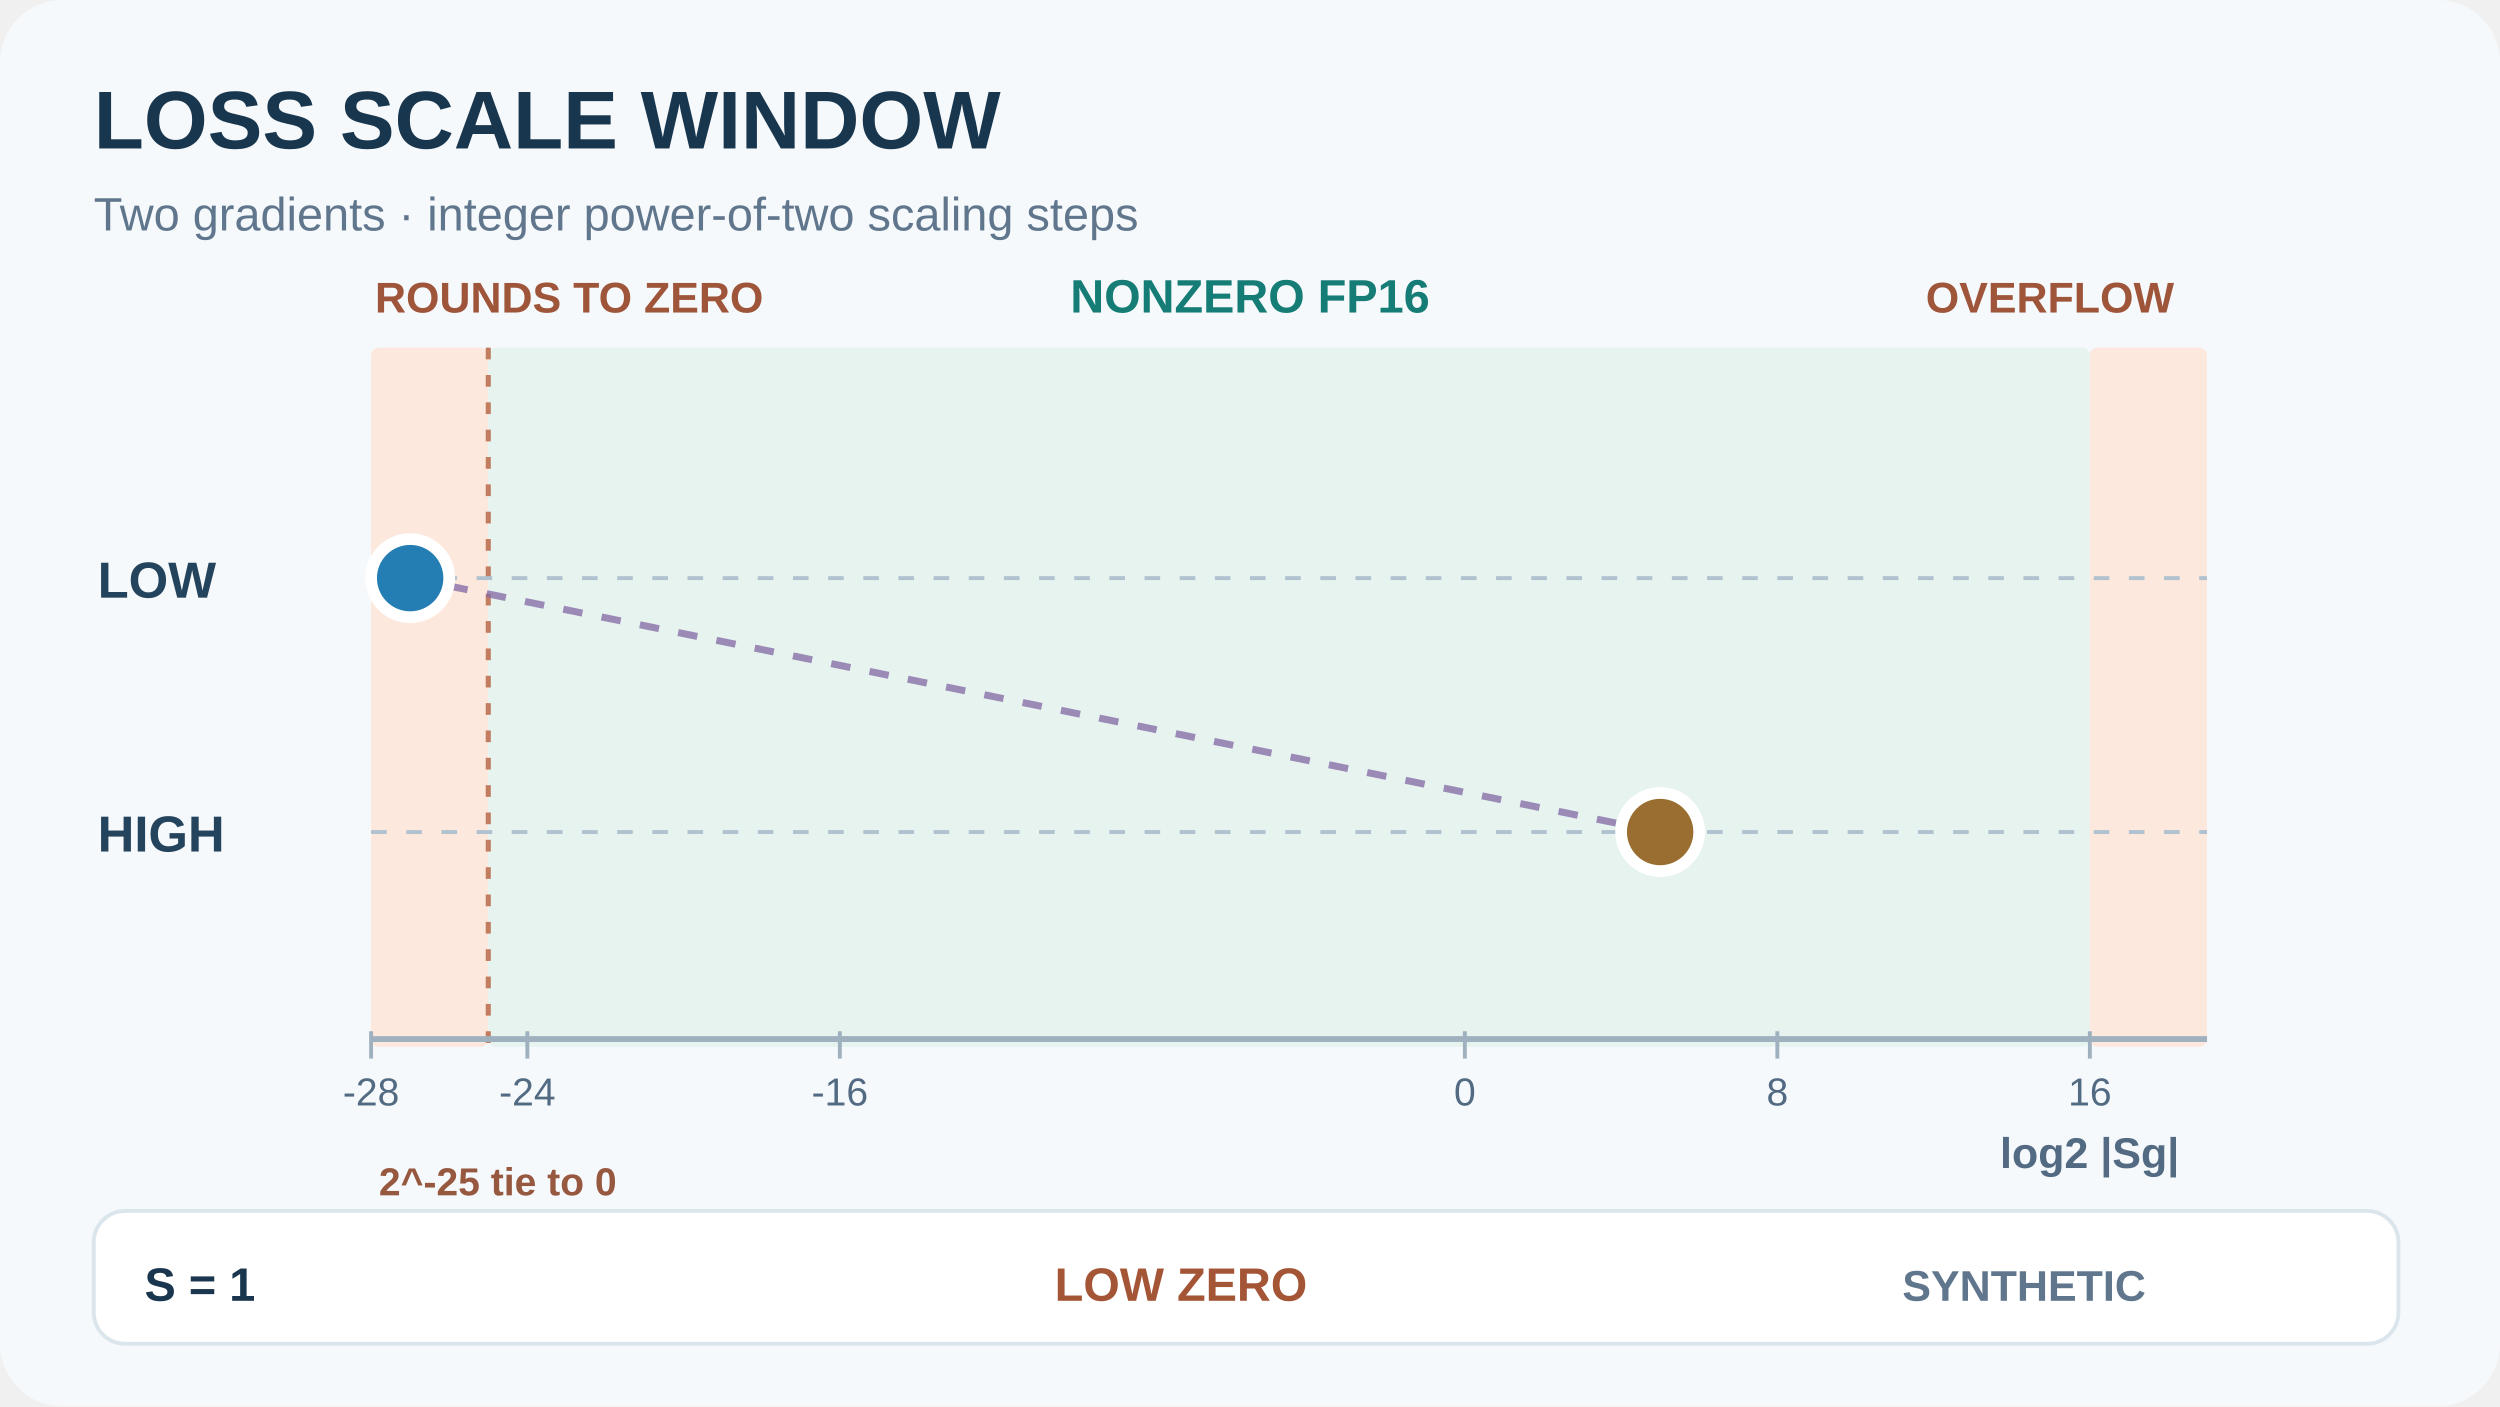
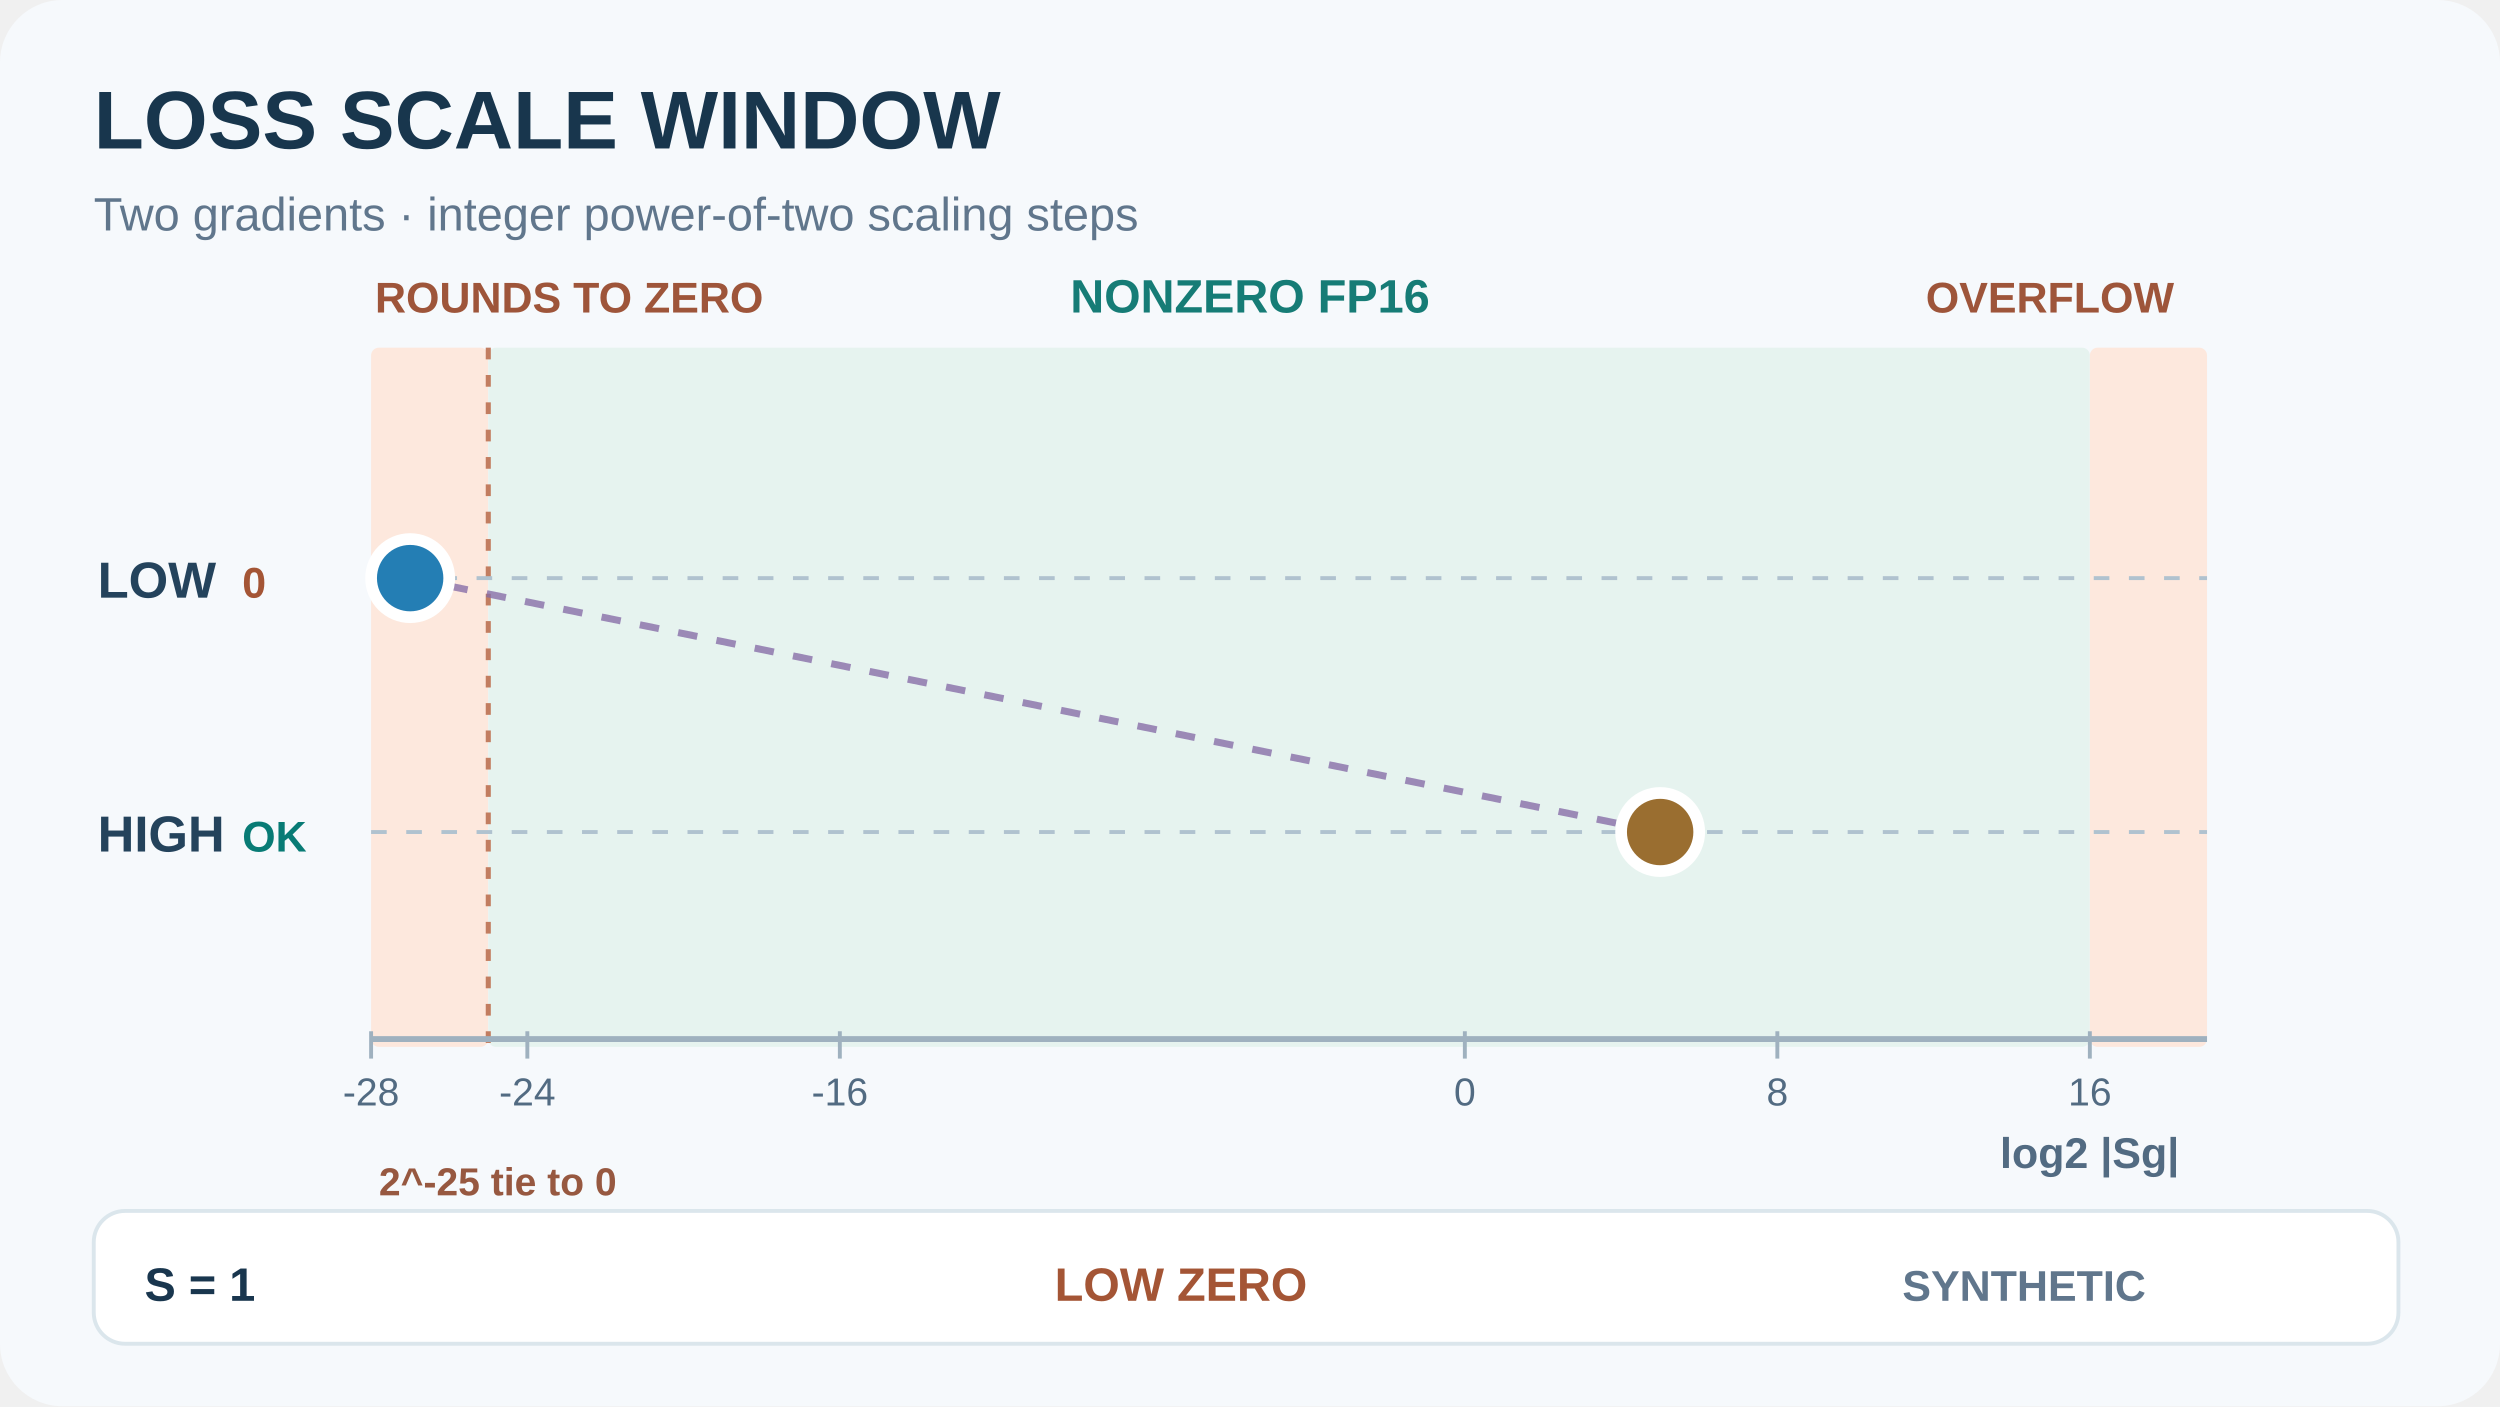
<svg xmlns="http://www.w3.org/2000/svg" width="640" height="360" viewBox="0 0 640 360" role="img" aria-labelledby="t d">
  <style>text{font-family:Arial,Helvetica,sans-serif}.motion-only{} .reduced-only{display:none}@media(prefers-reduced-motion:reduce){.motion-only{display:none!important}.reduced-only{display:inline!important}}</style>
  <rect width="640" height="360" rx="16" fill="#f6f9fc" />
  <text x="24" y="38" font-size="21" fill="#18364d" font-weight="750">LOSS SCALE WINDOW</text>
  <text x="24" y="59" font-size="12" fill="#60768c" font-weight="500">Two gradients · integer power-of-two scaling steps</text>
  <rect x="95" y="89" width="30" height="179" rx="2" fill="#fde8dd" stroke="none" />
  <rect x="125" y="89" width="410" height="179" rx="2" fill="#e6f3ef" stroke="none" />
  <rect x="535" y="89" width="30" height="179" rx="2" fill="#fde8dd" stroke="none" />
  <text x="96" y="80" font-size="11" fill="#9e553a" font-weight="700">ROUNDS TO ZERO</text>
  <text x="274" y="80" font-size="12" fill="#167c76" font-weight="700">NONZERO FP16</text>
  <text x="493" y="80" font-size="11" fill="#9e553a" font-weight="700">OVERFLOW</text>
  <line x1="125" y1="89" x2="125" y2="268" stroke="#c27d60" stroke-width="1.3" stroke-dasharray="3 4" />
  <line x1="95" y1="266" x2="565" y2="266" stroke="#9fb1bf" stroke-width="1.5" />
  <line x1="95" y1="264" x2="95" y2="271" stroke="#9fb1bf" />
  <text x="95" y="283" font-size="10" fill="#526b82" font-weight="500" text-anchor="middle">-28</text>
  <line x1="135" y1="264" x2="135" y2="271" stroke="#9fb1bf" />
  <text x="135" y="283" font-size="10" fill="#526b82" font-weight="500" text-anchor="middle">-24</text>
  <line x1="215" y1="264" x2="215" y2="271" stroke="#9fb1bf" />
  <text x="215" y="283" font-size="10" fill="#526b82" font-weight="500" text-anchor="middle">-16</text>
  <line x1="375" y1="264" x2="375" y2="271" stroke="#9fb1bf" />
  <text x="375" y="283" font-size="10" fill="#526b82" font-weight="500" text-anchor="middle">0</text>
  <line x1="455" y1="264" x2="455" y2="271" stroke="#9fb1bf" />
  <text x="455" y="283" font-size="10" fill="#526b82" font-weight="500" text-anchor="middle">8</text>
  <line x1="535" y1="264" x2="535" y2="271" stroke="#9fb1bf" />
  <text x="535" y="283" font-size="10" fill="#526b82" font-weight="500" text-anchor="middle">16</text>
  <text x="512" y="299" font-size="11" fill="#526b82" font-weight="700">log2 |Sg|</text>
  <text x="25" y="153" font-size="13" fill="#24435c" font-weight="700">LOW</text>
  <line x1="95" y1="148" x2="565" y2="148" stroke="#b0c2cf" stroke-width="1" stroke-dasharray="4 5" />
  <g aria-label="Common-scale translation: the two pre-rounding log magnitudes remain 32 exponents apart">
    <line class="motion-only" data-teaching-role="common-scale-span" x1="105" y1="148" x2="425" y2="213" stroke="#856ba7" stroke-width="1.8" stroke-dasharray="5 5" opacity="0.78">
      <animate attributeName="x1" values="105;115;125;135;145;155;165;175;185;195;205;215;225;225;215;205;195;185;175;165;155;145;135;125;115;105;105" keyTimes="0;0.038;0.077;0.115;0.154;0.192;0.231;0.269;0.308;0.346;0.385;0.423;0.462;0.5;0.538;0.577;0.615;0.654;0.692;0.731;0.769;0.808;0.846;0.885;0.923;0.962;1" calcMode="discrete" dur="12s" repeatCount="indefinite" />
      <animate attributeName="x2" values="425;435;445;455;465;475;485;495;505;515;525;535;545;545;535;525;515;505;495;485;475;465;455;445;435;425;425" keyTimes="0;0.038;0.077;0.115;0.154;0.192;0.231;0.269;0.308;0.346;0.385;0.423;0.462;0.5;0.538;0.577;0.615;0.654;0.692;0.731;0.769;0.808;0.846;0.885;0.923;0.962;1" calcMode="discrete" dur="12s" repeatCount="indefinite" />
    </line>
    <line class="reduced-only" data-teaching-role="common-scale-span" x1="205" y1="148" x2="525" y2="213" stroke="#856ba7" stroke-width="1.8" stroke-dasharray="5 5" opacity="0.78" />
  </g>
  <circle class="motion-only" cx="105" cy="148" r="10" fill="#247eb4" stroke="#ffffff" stroke-width="3">
    <animate attributeName="cx" values="105;115;125;135;145;155;165;175;185;195;205;215;225;225;215;205;195;185;175;165;155;145;135;125;115;105;105" keyTimes="0;0.038;0.077;0.115;0.154;0.192;0.231;0.269;0.308;0.346;0.385;0.423;0.462;0.5;0.538;0.577;0.615;0.654;0.692;0.731;0.769;0.808;0.846;0.885;0.923;0.962;1" calcMode="discrete" dur="12s" repeatCount="indefinite" />
  </circle>
  <circle class="reduced-only" cx="205" cy="148" r="10" fill="#247eb4" stroke="#ffffff" stroke-width="3" />
  <text x="25" y="218" font-size="13" fill="#24435c" font-weight="700">HIGH</text>
  <line x1="95" y1="213" x2="565" y2="213" stroke="#b0c2cf" stroke-width="1" stroke-dasharray="4 5" />
  <circle class="motion-only" cx="425" cy="213" r="10" fill="#9a6e30" stroke="#ffffff" stroke-width="3">
    <animate attributeName="cx" values="425;435;445;455;465;475;485;495;505;515;525;535;545;545;535;525;515;505;495;485;475;465;455;445;435;425;425" keyTimes="0;0.038;0.077;0.115;0.154;0.192;0.231;0.269;0.308;0.346;0.385;0.423;0.462;0.5;0.538;0.577;0.615;0.654;0.692;0.731;0.769;0.808;0.846;0.885;0.923;0.962;1" calcMode="discrete" dur="12s" repeatCount="indefinite" />
  </circle>
  <circle class="reduced-only" cx="525" cy="213" r="10" fill="#9a6e30" stroke="#ffffff" stroke-width="3" />
+   <g data-teaching-role="rounded-outcomes" aria-label="Rounded binary16 outcomes by gradient: 0 means underflow, OK nonzero finite, INF overflow">
+     <g class="motion-only">
+       <text x="62" y="153" font-size="11" fill="#a45535" font-weight="700" opacity="1">0<animate attributeName="opacity" values="1;1;1;0;0;0;0;0;0;0;0;0;0;0;0;0;0;0;0;0;0;0;0;1;1;1;1" keyTimes="0;0.038;0.077;0.115;0.154;0.192;0.231;0.269;0.308;0.346;0.385;0.423;0.462;0.5;0.538;0.577;0.615;0.654;0.692;0.731;0.769;0.808;0.846;0.885;0.923;0.962;1" calcMode="discrete" dur="12s" repeatCount="indefinite" />
+       </text>
+       <text x="62" y="153" font-size="11" fill="#087b75" font-weight="700" opacity="0">OK<animate attributeName="opacity" values="0;0;0;1;1;1;1;1;1;1;1;1;1;1;1;1;1;1;1;1;1;1;1;0;0;0;0" keyTimes="0;0.038;0.077;0.115;0.154;0.192;0.231;0.269;0.308;0.346;0.385;0.423;0.462;0.5;0.538;0.577;0.615;0.654;0.692;0.731;0.769;0.808;0.846;0.885;0.923;0.962;1" calcMode="discrete" dur="12s" repeatCount="indefinite" />
+       </text>
+       <text x="62" y="218" font-size="11" fill="#087b75" font-weight="700" opacity="1">OK<animate attributeName="opacity" values="1;1;1;1;1;1;1;1;1;1;1;0;0;0;0;1;1;1;1;1;1;1;1;1;1;1;1" keyTimes="0;0.038;0.077;0.115;0.154;0.192;0.231;0.269;0.308;0.346;0.385;0.423;0.462;0.5;0.538;0.577;0.615;0.654;0.692;0.731;0.769;0.808;0.846;0.885;0.923;0.962;1" calcMode="discrete" dur="12s" repeatCount="indefinite" />
+       </text>
+       <text x="62" y="218" font-size="11" fill="#a45535" font-weight="700" opacity="0">INF<animate attributeName="opacity" values="0;0;0;0;0;0;0;0;0;0;0;1;1;1;1;0;0;0;0;0;0;0;0;0;0;0;0" keyTimes="0;0.038;0.077;0.115;0.154;0.192;0.231;0.269;0.308;0.346;0.385;0.423;0.462;0.5;0.538;0.577;0.615;0.654;0.692;0.731;0.769;0.808;0.846;0.885;0.923;0.962;1" calcMode="discrete" dur="12s" repeatCount="indefinite" />
+       </text>
+     </g>
+     <g class="reduced-only">
+       <text x="62" y="153" font-size="11" fill="#087b75" font-weight="700">OK</text>
+       <text x="62" y="218" font-size="11" fill="#087b75" font-weight="700">OK</text>
+     </g>
+   </g>
  <rect x="24" y="310" width="590" height="34" rx="8" fill="#ffffff" stroke="#dbe6ec" />
  <g class="motion-only" aria-label="Current loss scale and observed representability">
    <text x="37" y="333" font-size="12" font-family="Arial,Helvetica,sans-serif" fill="#19364e" font-weight="700" opacity="1">S = 1<animate attributeName="opacity" values="1;0;0;0;0;0;0;0;0;0;0;0;0;0;0;0;0;0;0;0;0;0;0;0;0;1;1" keyTimes="0;0.038;0.077;0.115;0.154;0.192;0.231;0.269;0.308;0.346;0.385;0.423;0.462;0.5;0.538;0.577;0.615;0.654;0.692;0.731;0.769;0.808;0.846;0.885;0.923;0.962;1" calcMode="discrete" dur="12s" repeatCount="indefinite" />
    </text>
    <text x="37" y="333" font-size="12" font-family="Arial,Helvetica,sans-serif" fill="#19364e" font-weight="700" opacity="0">S = 2<animate attributeName="opacity" values="0;1;0;0;0;0;0;0;0;0;0;0;0;0;0;0;0;0;0;0;0;0;0;0;1;0;0" keyTimes="0;0.038;0.077;0.115;0.154;0.192;0.231;0.269;0.308;0.346;0.385;0.423;0.462;0.5;0.538;0.577;0.615;0.654;0.692;0.731;0.769;0.808;0.846;0.885;0.923;0.962;1" calcMode="discrete" dur="12s" repeatCount="indefinite" />
    </text>
    <text x="37" y="333" font-size="12" font-family="Arial,Helvetica,sans-serif" fill="#19364e" font-weight="700" opacity="0">S = 4<animate attributeName="opacity" values="0;0;1;0;0;0;0;0;0;0;0;0;0;0;0;0;0;0;0;0;0;0;0;1;0;0;0" keyTimes="0;0.038;0.077;0.115;0.154;0.192;0.231;0.269;0.308;0.346;0.385;0.423;0.462;0.5;0.538;0.577;0.615;0.654;0.692;0.731;0.769;0.808;0.846;0.885;0.923;0.962;1" calcMode="discrete" dur="12s" repeatCount="indefinite" />
    </text>
    <text x="37" y="333" font-size="12" font-family="Arial,Helvetica,sans-serif" fill="#19364e" font-weight="700" opacity="0">S = 8<animate attributeName="opacity" values="0;0;0;1;0;0;0;0;0;0;0;0;0;0;0;0;0;0;0;0;0;0;1;0;0;0;0" keyTimes="0;0.038;0.077;0.115;0.154;0.192;0.231;0.269;0.308;0.346;0.385;0.423;0.462;0.5;0.538;0.577;0.615;0.654;0.692;0.731;0.769;0.808;0.846;0.885;0.923;0.962;1" calcMode="discrete" dur="12s" repeatCount="indefinite" />
    </text>
    <text x="37" y="333" font-size="12" font-family="Arial,Helvetica,sans-serif" fill="#19364e" font-weight="700" opacity="0">S = 16<animate attributeName="opacity" values="0;0;0;0;1;0;0;0;0;0;0;0;0;0;0;0;0;0;0;0;0;1;0;0;0;0;0" keyTimes="0;0.038;0.077;0.115;0.154;0.192;0.231;0.269;0.308;0.346;0.385;0.423;0.462;0.5;0.538;0.577;0.615;0.654;0.692;0.731;0.769;0.808;0.846;0.885;0.923;0.962;1" calcMode="discrete" dur="12s" repeatCount="indefinite" />
    </text>
    <text x="37" y="333" font-size="12" font-family="Arial,Helvetica,sans-serif" fill="#19364e" font-weight="700" opacity="0">S = 32<animate attributeName="opacity" values="0;0;0;0;0;1;0;0;0;0;0;0;0;0;0;0;0;0;0;0;1;0;0;0;0;0;0" keyTimes="0;0.038;0.077;0.115;0.154;0.192;0.231;0.269;0.308;0.346;0.385;0.423;0.462;0.5;0.538;0.577;0.615;0.654;0.692;0.731;0.769;0.808;0.846;0.885;0.923;0.962;1" calcMode="discrete" dur="12s" repeatCount="indefinite" />
    </text>
    <text x="37" y="333" font-size="12" font-family="Arial,Helvetica,sans-serif" fill="#19364e" font-weight="700" opacity="0">S = 64<animate attributeName="opacity" values="0;0;0;0;0;0;1;0;0;0;0;0;0;0;0;0;0;0;0;1;0;0;0;0;0;0;0" keyTimes="0;0.038;0.077;0.115;0.154;0.192;0.231;0.269;0.308;0.346;0.385;0.423;0.462;0.5;0.538;0.577;0.615;0.654;0.692;0.731;0.769;0.808;0.846;0.885;0.923;0.962;1" calcMode="discrete" dur="12s" repeatCount="indefinite" />
    </text>
    <text x="37" y="333" font-size="12" font-family="Arial,Helvetica,sans-serif" fill="#19364e" font-weight="700" opacity="0">S = 128<animate attributeName="opacity" values="0;0;0;0;0;0;0;1;0;0;0;0;0;0;0;0;0;0;1;0;0;0;0;0;0;0;0" keyTimes="0;0.038;0.077;0.115;0.154;0.192;0.231;0.269;0.308;0.346;0.385;0.423;0.462;0.5;0.538;0.577;0.615;0.654;0.692;0.731;0.769;0.808;0.846;0.885;0.923;0.962;1" calcMode="discrete" dur="12s" repeatCount="indefinite" />
    </text>
    <text x="37" y="333" font-size="12" font-family="Arial,Helvetica,sans-serif" fill="#19364e" font-weight="700" opacity="0">S = 256<animate attributeName="opacity" values="0;0;0;0;0;0;0;0;1;0;0;0;0;0;0;0;0;1;0;0;0;0;0;0;0;0;0" keyTimes="0;0.038;0.077;0.115;0.154;0.192;0.231;0.269;0.308;0.346;0.385;0.423;0.462;0.5;0.538;0.577;0.615;0.654;0.692;0.731;0.769;0.808;0.846;0.885;0.923;0.962;1" calcMode="discrete" dur="12s" repeatCount="indefinite" />
    </text>
    <text x="37" y="333" font-size="12" font-family="Arial,Helvetica,sans-serif" fill="#19364e" font-weight="700" opacity="0">S = 512<animate attributeName="opacity" values="0;0;0;0;0;0;0;0;0;1;0;0;0;0;0;0;1;0;0;0;0;0;0;0;0;0;0" keyTimes="0;0.038;0.077;0.115;0.154;0.192;0.231;0.269;0.308;0.346;0.385;0.423;0.462;0.5;0.538;0.577;0.615;0.654;0.692;0.731;0.769;0.808;0.846;0.885;0.923;0.962;1" calcMode="discrete" dur="12s" repeatCount="indefinite" />
    </text>
    <text x="37" y="333" font-size="12" font-family="Arial,Helvetica,sans-serif" fill="#19364e" font-weight="700" opacity="0">S = 1024<animate attributeName="opacity" values="0;0;0;0;0;0;0;0;0;0;1;0;0;0;0;1;0;0;0;0;0;0;0;0;0;0;0" keyTimes="0;0.038;0.077;0.115;0.154;0.192;0.231;0.269;0.308;0.346;0.385;0.423;0.462;0.5;0.538;0.577;0.615;0.654;0.692;0.731;0.769;0.808;0.846;0.885;0.923;0.962;1" calcMode="discrete" dur="12s" repeatCount="indefinite" />
    </text>
    <text x="37" y="333" font-size="12" font-family="Arial,Helvetica,sans-serif" fill="#19364e" font-weight="700" opacity="0">S = 2048<animate attributeName="opacity" values="0;0;0;0;0;0;0;0;0;0;0;1;0;0;1;0;0;0;0;0;0;0;0;0;0;0;0" keyTimes="0;0.038;0.077;0.115;0.154;0.192;0.231;0.269;0.308;0.346;0.385;0.423;0.462;0.5;0.538;0.577;0.615;0.654;0.692;0.731;0.769;0.808;0.846;0.885;0.923;0.962;1" calcMode="discrete" dur="12s" repeatCount="indefinite" />
    </text>
    <text x="37" y="333" font-size="12" font-family="Arial,Helvetica,sans-serif" fill="#19364e" font-weight="700" opacity="0">S = 4096<animate attributeName="opacity" values="0;0;0;0;0;0;0;0;0;0;0;0;1;1;0;0;0;0;0;0;0;0;0;0;0;0;0" keyTimes="0;0.038;0.077;0.115;0.154;0.192;0.231;0.269;0.308;0.346;0.385;0.423;0.462;0.5;0.538;0.577;0.615;0.654;0.692;0.731;0.769;0.808;0.846;0.885;0.923;0.962;1" calcMode="discrete" dur="12s" repeatCount="indefinite" />
    </text>
    <text x="270" y="333" font-size="12" font-family="Arial,Helvetica,sans-serif" fill="#a45535" font-weight="700" opacity="1">LOW ZERO<animate attributeName="opacity" values="1;1;1;0;0;0;0;0;0;0;0;0;0;0;0;0;0;0;0;0;0;0;0;1;1;1;1" keyTimes="0;0.038;0.077;0.115;0.154;0.192;0.231;0.269;0.308;0.346;0.385;0.423;0.462;0.5;0.538;0.577;0.615;0.654;0.692;0.731;0.769;0.808;0.846;0.885;0.923;0.962;1" calcMode="discrete" dur="12s" repeatCount="indefinite" />
    </text>
    <text x="270" y="333" font-size="12" font-family="Arial,Helvetica,sans-serif" fill="#16776d" font-weight="700" opacity="0">BOTH FINITE<animate attributeName="opacity" values="0;0;0;1;1;1;1;1;1;1;1;0;0;0;0;1;1;1;1;1;1;1;1;0;0;0;0" keyTimes="0;0.038;0.077;0.115;0.154;0.192;0.231;0.269;0.308;0.346;0.385;0.423;0.462;0.5;0.538;0.577;0.615;0.654;0.692;0.731;0.769;0.808;0.846;0.885;0.923;0.962;1" calcMode="discrete" dur="12s" repeatCount="indefinite" />
    </text>
    <text x="270" y="333" font-size="12" font-family="Arial,Helvetica,sans-serif" fill="#a45535" font-weight="700" opacity="0">HIGH INF<animate attributeName="opacity" values="0;0;0;0;0;0;0;0;0;0;0;1;1;1;1;0;0;0;0;0;0;0;0;0;0;0;0" keyTimes="0;0.038;0.077;0.115;0.154;0.192;0.231;0.269;0.308;0.346;0.385;0.423;0.462;0.5;0.538;0.577;0.615;0.654;0.692;0.731;0.769;0.808;0.846;0.885;0.923;0.962;1" calcMode="discrete" dur="12s" repeatCount="indefinite" />
    </text>
  </g>
  <g class="reduced-only">
    <text x="37" y="333" font-size="12" font-family="Arial,Helvetica,sans-serif" fill="#19364e" font-weight="700">S = 1024</text>
    <text x="270" y="333" font-size="12" font-family="Arial,Helvetica,sans-serif" fill="#16776d" font-weight="700">BOTH FINITE</text>
  </g>
  <text x="487" y="333" font-size="11" fill="#60768c" font-weight="700">SYNTHETIC</text>
  <text x="97" y="306" font-size="10" fill="#975840" font-weight="700">2^-25 tie to 0</text>
</svg>
